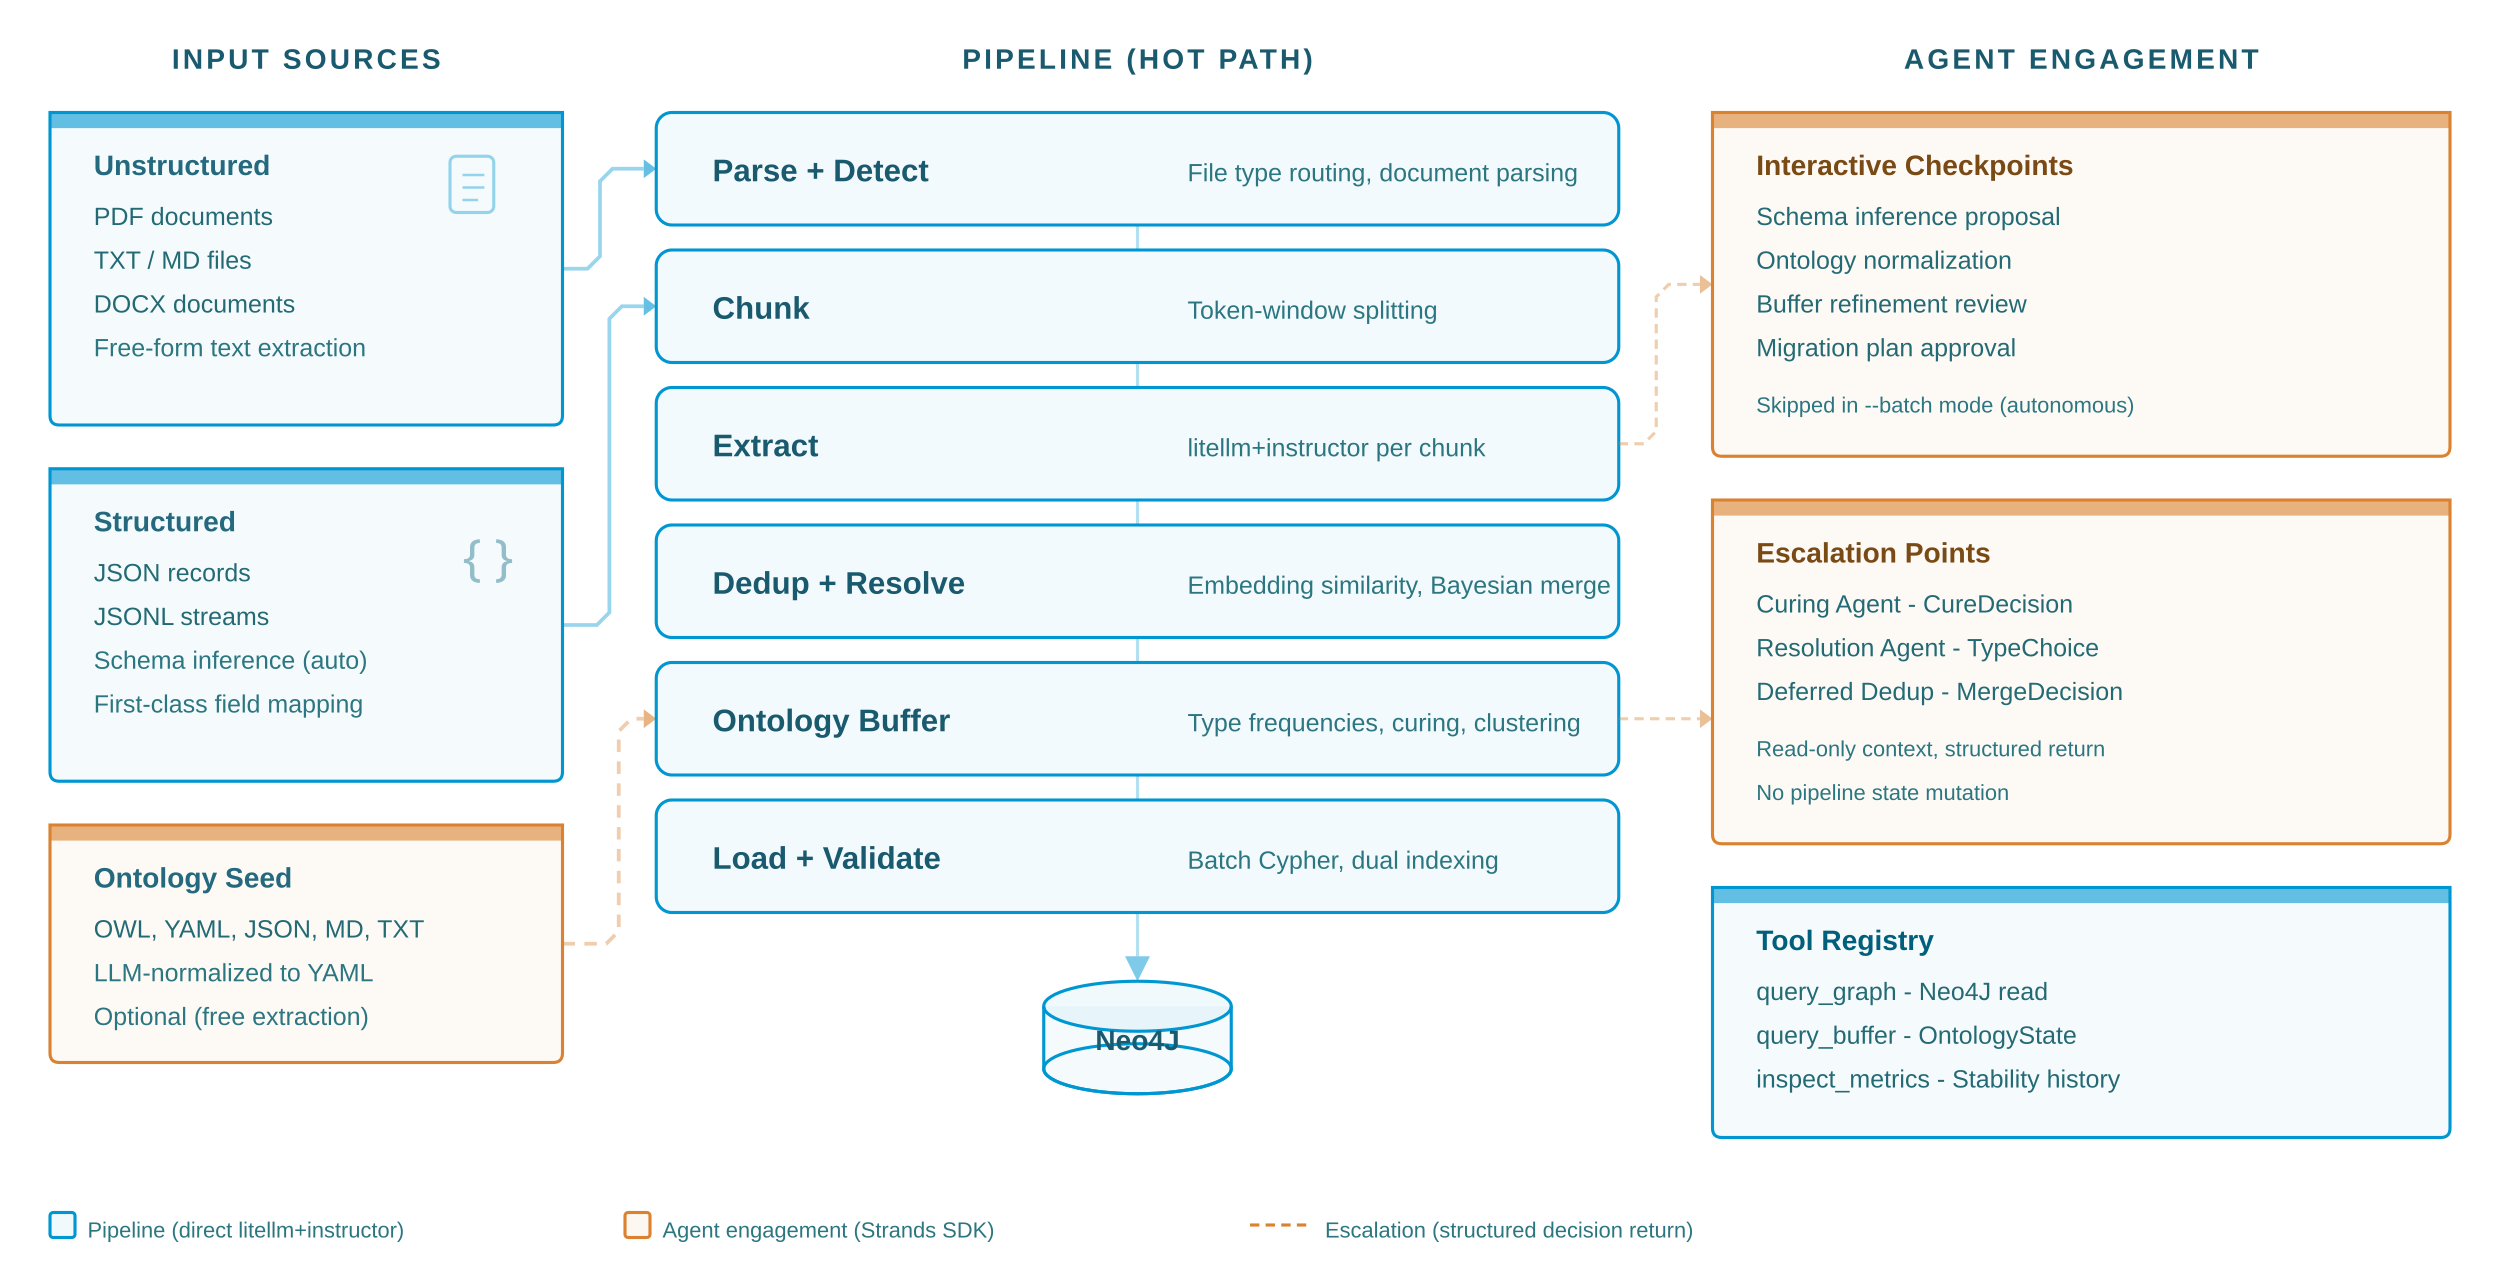
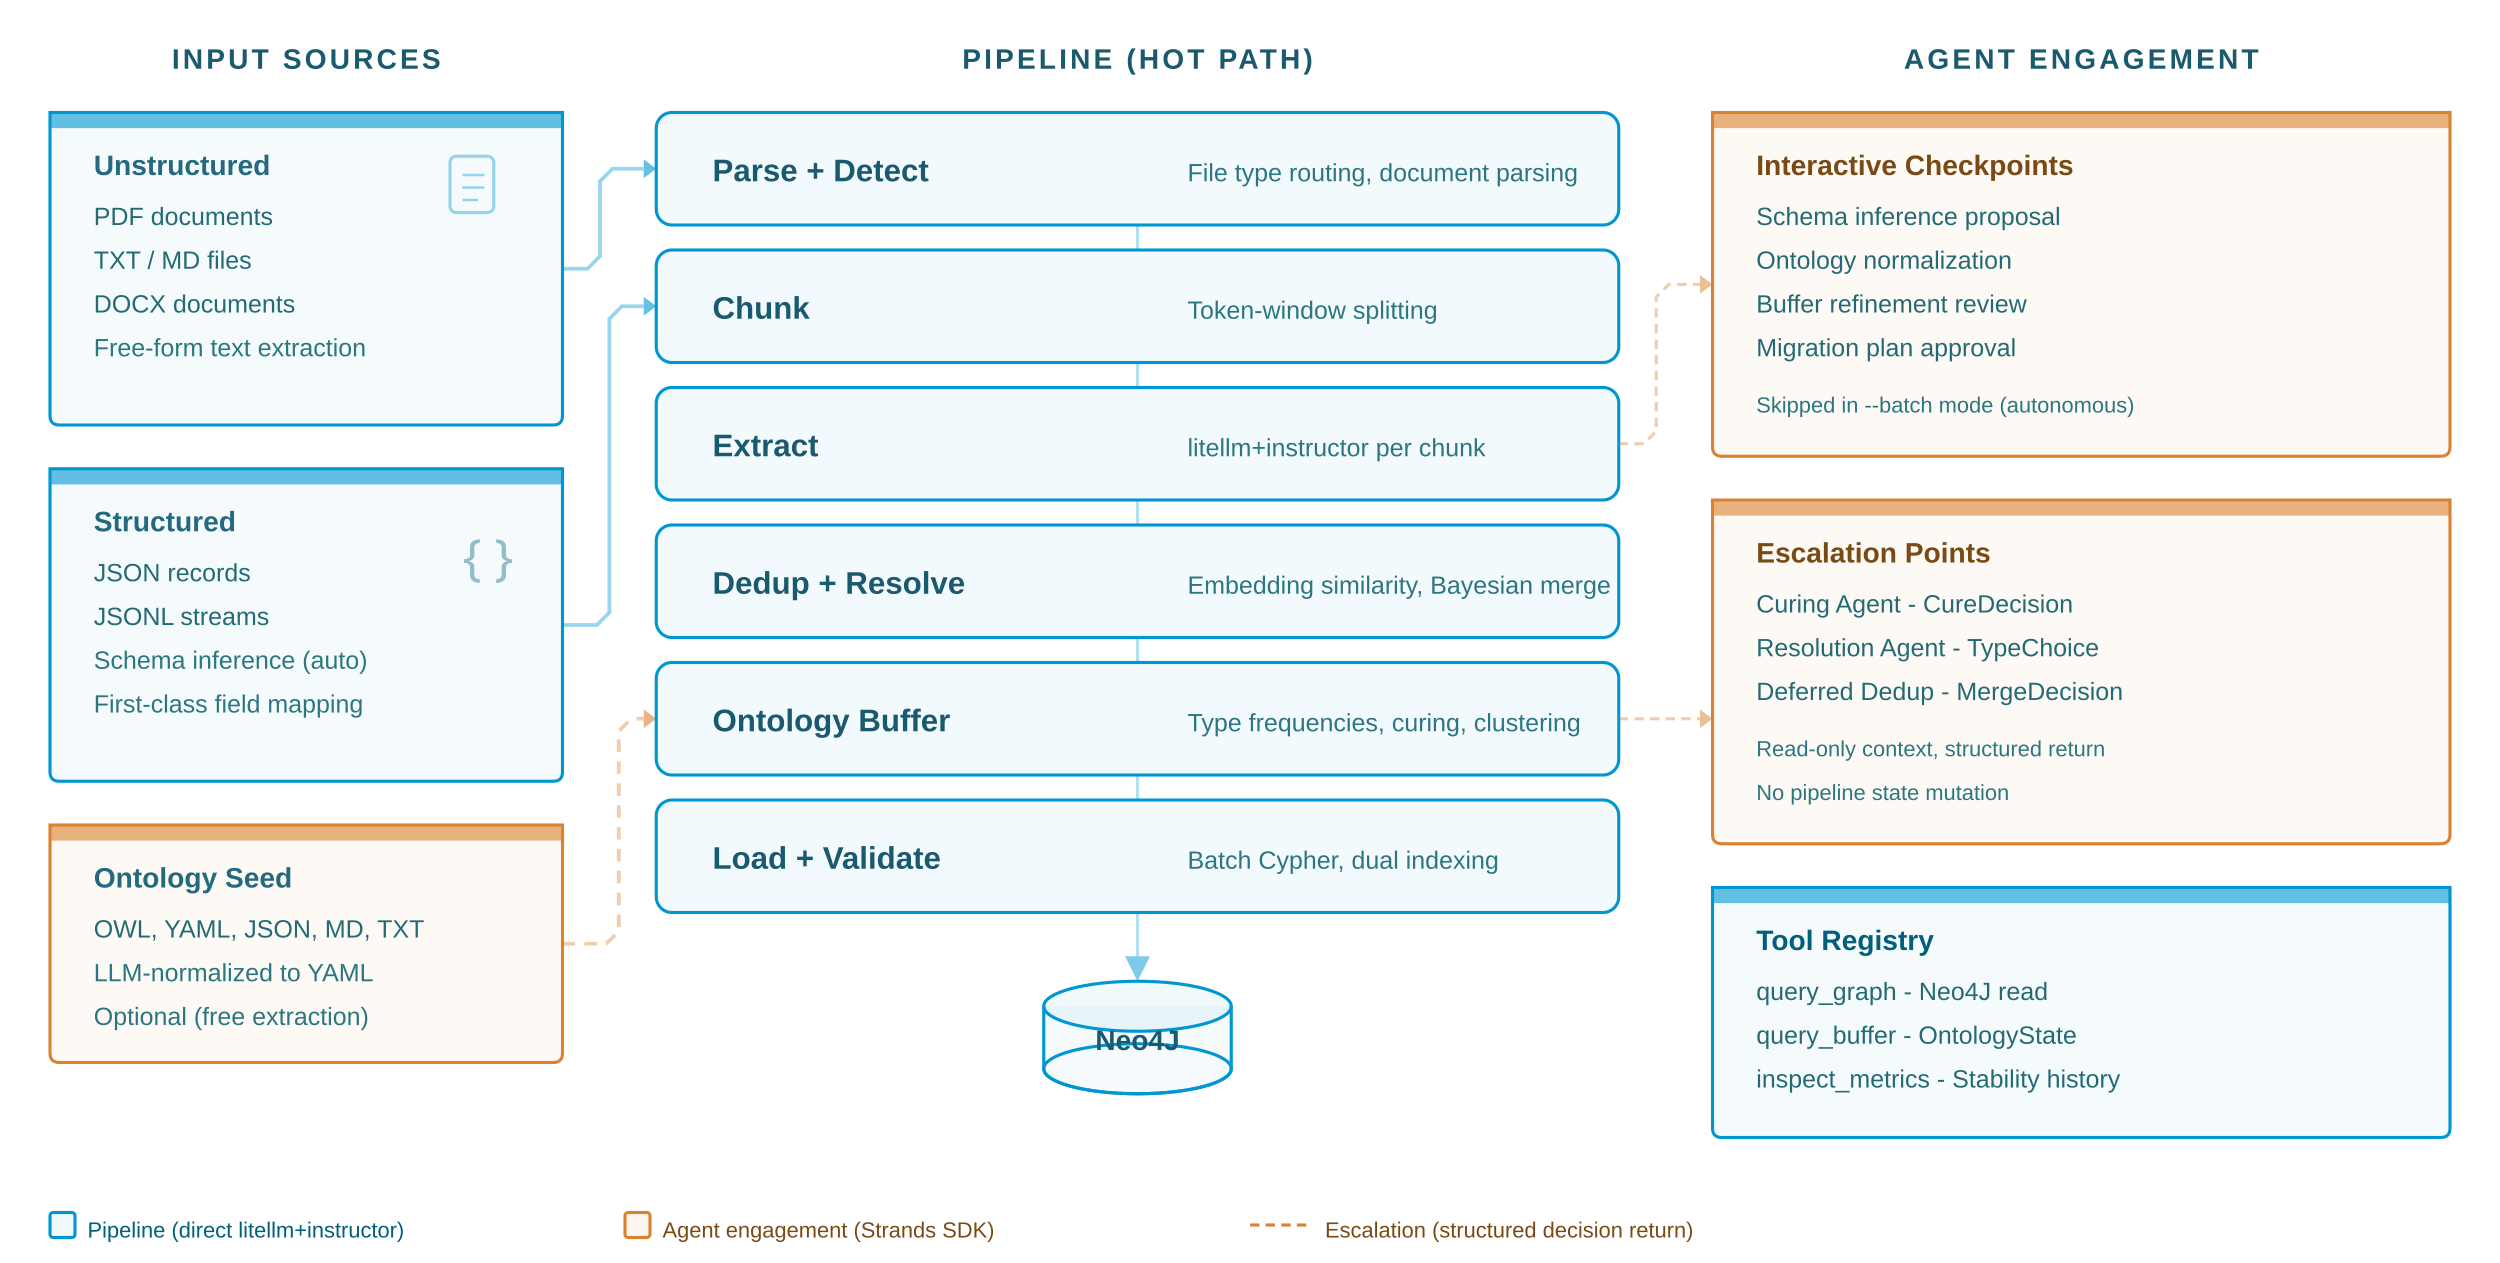
<svg xmlns="http://www.w3.org/2000/svg" viewBox="0 0 800 404">
  <style>
    .fg-1 { fill: #1a5a6e; }
    .fg-2 { fill: #24697e; }
    .fg-3 { fill: #236a74; }
    .fg-4 { fill: #2b7680; }
    .accent-1 { fill: #005f7a; }
    .accent-2 { fill: #7a4a15; }
    @media (prefers-color-scheme: dark) {
      .fg-1 { fill: #b8e4f0; }
      .fg-2 { fill: #8fd4e6; }
      .fg-3 { fill: #5aafc5; }
      .fg-4 { fill: #4099b3; }
      .accent-1 { fill: #5cc8e0; }
      .accent-2 { fill: #d4a04a; }
    }
  </style>
  <text x="98" y="22" class="fg-1" font-family="Segoe UI, Arial, sans-serif" font-size="9" font-weight="600" text-anchor="middle" letter-spacing="1">INPUT SOURCES</text>
  <text x="364" y="22" class="fg-1" font-family="Segoe UI, Arial, sans-serif" font-size="9" font-weight="600" text-anchor="middle" letter-spacing="1">PIPELINE (HOT PATH)</text>
  <text x="666" y="22" class="fg-1" font-family="Segoe UI, Arial, sans-serif" font-size="9" font-weight="600" text-anchor="middle" letter-spacing="1">AGENT ENGAGEMENT</text>
  <g id="inputs-column">
    <path d="M16,36 H180 V133 Q180,136 177,136 H19 Q16,136 16,133 Z" fill="#0096d1" fill-opacity="0.04" />
    <path d="M16,36 H180 V133 Q180,136 177,136 H19 Q16,136 16,133 Z" fill="none" stroke="#0096d1" stroke-width="1" />
    <rect x="16" y="36" width="164" height="5" fill="#0096d1" opacity="0.6" />
    <text x="30" y="56" class="fg-2" font-family="Segoe UI, Arial, sans-serif" font-size="9" font-weight="600">Unstructured</text>
    <text x="30" y="72" class="fg-3" font-family="Segoe UI, Arial, sans-serif" font-size="8">PDF documents</text>
    <text x="30" y="86" class="fg-3" font-family="Segoe UI, Arial, sans-serif" font-size="8">TXT / MD files</text>
    <text x="30" y="100" class="fg-3" font-family="Segoe UI, Arial, sans-serif" font-size="8">DOCX documents</text>
    <text x="30" y="114" class="fg-4" font-family="Segoe UI, Arial, sans-serif" font-size="8">Free-form text extraction</text>
    <rect x="144" y="50" width="14" height="18" rx="2" fill="none" stroke="#0096d1" stroke-width="1" opacity="0.4" />
    <line x1="148" y1="56" x2="155" y2="56" stroke="#0096d1" stroke-width="0.8" opacity="0.4" />
    <line x1="148" y1="60" x2="155" y2="60" stroke="#0096d1" stroke-width="0.8" opacity="0.4" />
    <line x1="148" y1="64" x2="153" y2="64" stroke="#0096d1" stroke-width="0.8" opacity="0.4" />
    <path d="M16,150 H180 V247 Q180,250 177,250 H19 Q16,250 16,247 Z" fill="#0096d1" fill-opacity="0.04" />
    <path d="M16,150 H180 V247 Q180,250 177,250 H19 Q16,250 16,247 Z" fill="none" stroke="#0096d1" stroke-width="1" />
    <rect x="16" y="150" width="164" height="5" fill="#0096d1" opacity="0.6" />
    <text x="30" y="170" class="fg-2" font-family="Segoe UI, Arial, sans-serif" font-size="9" font-weight="600">Structured</text>
    <text x="30" y="186" class="fg-3" font-family="Segoe UI, Arial, sans-serif" font-size="8">JSON records</text>
    <text x="30" y="200" class="fg-3" font-family="Segoe UI, Arial, sans-serif" font-size="8">JSONL streams</text>
    <text x="30" y="214" class="fg-4" font-family="Segoe UI, Arial, sans-serif" font-size="8">Schema inference (auto)</text>
    <text x="30" y="228" class="fg-4" font-family="Segoe UI, Arial, sans-serif" font-size="8">First-class field mapping</text>
    <text x="148" y="184" font-family="Segoe UI, monospace" font-size="16" class="accent-1" opacity="0.4">{ }</text>
    <path d="M16,264 H180 V337 Q180,340 177,340 H19 Q16,340 16,337 Z" fill="#da8230" fill-opacity="0.04" />
    <path d="M16,264 H180 V337 Q180,340 177,340 H19 Q16,340 16,337 Z" fill="none" stroke="#da8230" stroke-width="1" />
    <rect x="16" y="264" width="164" height="5" fill="#da8230" opacity="0.6" />
    <text x="30" y="284" class="fg-2" font-family="Segoe UI, Arial, sans-serif" font-size="9" font-weight="600">Ontology Seed</text>
    <text x="30" y="300" class="fg-3" font-family="Segoe UI, Arial, sans-serif" font-size="8">OWL, YAML, JSON, MD, TXT</text>
    <text x="30" y="314" class="fg-4" font-family="Segoe UI, Arial, sans-serif" font-size="8">LLM-normalized to YAML</text>
    <text x="30" y="328" class="fg-4" font-family="Segoe UI, Arial, sans-serif" font-size="8">Optional (free extraction)</text>
  </g>
  <path d="M180,86 H188 L192,82 V58 L196,54 H206" fill="none" stroke="#0096d1" stroke-width="1.2" opacity="0.4" />
  <polygon points="206,51 210,54 206,57" fill="#0096d1" opacity="0.6" />
  <path d="M180,200 H191 L195,196 V102 L199,98 H206" fill="none" stroke="#0096d1" stroke-width="1.2" opacity="0.4" />
  <polygon points="206,95 210,98 206,101" fill="#0096d1" opacity="0.6" />
  <path d="M180,302 H194 L198,298 V234 L202,230 H206" fill="none" stroke="#da8230" stroke-width="1.2" stroke-dasharray="4,3" opacity="0.4" />
  <polygon points="206,227 210,230 206,233" fill="#da8230" opacity="0.6" />
  <g id="pipeline-column">
    <g id="stage-parse">
      <rect x="210" y="36" width="308" height="36" rx="5" fill="#0096d1" fill-opacity="0.05" stroke="#0096d1" stroke-width="1" />
      <text x="228" y="58" class="fg-1" font-family="Segoe UI, Arial, sans-serif" font-size="10" font-weight="700">Parse + Detect</text>
      <text x="380" y="58" class="fg-4" font-family="Segoe UI, Arial, sans-serif" font-size="8">File type routing, document parsing</text>
    </g>
    <g id="stage-chunk">
      <rect x="210" y="80" width="308" height="36" rx="5" fill="#0096d1" fill-opacity="0.05" stroke="#0096d1" stroke-width="1" />
      <text x="228" y="102" class="fg-1" font-family="Segoe UI, Arial, sans-serif" font-size="10" font-weight="700">Chunk</text>
      <text x="380" y="102" class="fg-4" font-family="Segoe UI, Arial, sans-serif" font-size="8">Token-window splitting</text>
    </g>
    <g id="stage-extract">
      <rect x="210" y="124" width="308" height="36" rx="5" fill="#0096d1" fill-opacity="0.05" stroke="#0096d1" stroke-width="1" />
      <text x="228" y="146" class="fg-1" font-family="Segoe UI, Arial, sans-serif" font-size="10" font-weight="700">Extract</text>
      <text x="380" y="146" class="fg-4" font-family="Segoe UI, Arial, sans-serif" font-size="8">litellm+instructor per chunk</text>
    </g>
    <g id="stage-dedup">
      <rect x="210" y="168" width="308" height="36" rx="5" fill="#0096d1" fill-opacity="0.05" stroke="#0096d1" stroke-width="1" />
      <text x="228" y="190" class="fg-1" font-family="Segoe UI, Arial, sans-serif" font-size="10" font-weight="700">Dedup + Resolve</text>
      <text x="380" y="190" class="fg-4" font-family="Segoe UI, Arial, sans-serif" font-size="8">Embedding similarity, Bayesian merge</text>
    </g>
    <g id="stage-cure">
      <rect x="210" y="212" width="308" height="36" rx="5" fill="#0096d1" fill-opacity="0.05" stroke="#0096d1" stroke-width="1" />
      <text x="228" y="234" class="fg-1" font-family="Segoe UI, Arial, sans-serif" font-size="10" font-weight="700">Ontology Buffer</text>
      <text x="380" y="234" class="fg-4" font-family="Segoe UI, Arial, sans-serif" font-size="8">Type frequencies, curing, clustering</text>
    </g>
    <g id="stage-load">
      <rect x="210" y="256" width="308" height="36" rx="5" fill="#0096d1" fill-opacity="0.05" stroke="#0096d1" stroke-width="1" />
      <text x="228" y="278" class="fg-1" font-family="Segoe UI, Arial, sans-serif" font-size="10" font-weight="700">Load + Validate</text>
      <text x="380" y="278" class="fg-4" font-family="Segoe UI, Arial, sans-serif" font-size="8">Batch Cypher, dual indexing</text>
    </g>
    <line x1="364" y1="72" x2="364" y2="80" stroke="#0096d1" stroke-width="1" opacity="0.3" />
    <line x1="364" y1="116" x2="364" y2="124" stroke="#0096d1" stroke-width="1" opacity="0.3" />
    <line x1="364" y1="160" x2="364" y2="168" stroke="#0096d1" stroke-width="1" opacity="0.3" />
    <line x1="364" y1="204" x2="364" y2="212" stroke="#0096d1" stroke-width="1" opacity="0.3" />
    <line x1="364" y1="248" x2="364" y2="256" stroke="#0096d1" stroke-width="1" opacity="0.3" />
    <line x1="364" y1="292" x2="364" y2="306" stroke="#0096d1" stroke-width="1" opacity="0.3" />
    <polygon points="360,306 364,314 368,306" fill="#0096d1" opacity="0.5" />
    <ellipse cx="364" cy="322" rx="30" ry="8" fill="#0096d1" fill-opacity="0.06" stroke="#0096d1" stroke-width="1" />
    <path d="M334,322 V342 A30,8 0 0 0 394,342 V322" fill="#0096d1" fill-opacity="0.04" stroke="#0096d1" stroke-width="1" />
    <ellipse cx="364" cy="342" rx="30" ry="8" fill="none" stroke="#0096d1" stroke-width="1" />
    <text x="364" y="336" class="fg-1" font-family="Segoe UI, Arial, sans-serif" font-size="9" font-weight="600" text-anchor="middle">Neo4J</text>
  </g>
  <path d="M518,142 H526 L530,138 V95 L534,91 H544" fill="none" stroke="#da8230" stroke-width="1" stroke-dasharray="3,2" opacity="0.4" />
  <polygon points="544,88 548,91 544,94" fill="#da8230" opacity="0.5" />
  <line x1="518" y1="230" x2="544" y2="230" stroke="#da8230" stroke-width="1" stroke-dasharray="3,2" opacity="0.4" />
  <polygon points="544,227 548,230 544,233" fill="#da8230" opacity="0.5" />
  <g id="agents-column">
    <path d="M548,36 H784 V143 Q784,146 781,146 H551 Q548,146 548,143 Z" fill="#da8230" fill-opacity="0.04" />
    <path d="M548,36 H784 V143 Q784,146 781,146 H551 Q548,146 548,143 Z" fill="none" stroke="#da8230" stroke-width="1" />
    <rect x="548" y="36" width="236" height="5" fill="#da8230" opacity="0.6" />
    <text x="562" y="56" font-family="Segoe UI, Arial, sans-serif" font-size="9" font-weight="600" class="accent-2">Interactive Checkpoints</text>
    <text x="562" y="72" class="fg-3" font-family="Segoe UI, Arial, sans-serif" font-size="8">Schema inference proposal</text>
    <text x="562" y="86" class="fg-3" font-family="Segoe UI, Arial, sans-serif" font-size="8">Ontology normalization</text>
    <text x="562" y="100" class="fg-3" font-family="Segoe UI, Arial, sans-serif" font-size="8">Buffer refinement review</text>
    <text x="562" y="114" class="fg-3" font-family="Segoe UI, Arial, sans-serif" font-size="8">Migration plan approval</text>
    <text x="562" y="132" class="fg-4" font-family="Segoe UI, Arial, sans-serif" font-size="7">Skipped in --batch mode (autonomous)</text>
    <path d="M548,160 H784 V267 Q784,270 781,270 H551 Q548,270 548,267 Z" fill="#da8230" fill-opacity="0.04" />
    <path d="M548,160 H784 V267 Q784,270 781,270 H551 Q548,270 548,267 Z" fill="none" stroke="#da8230" stroke-width="1" />
    <rect x="548" y="160" width="236" height="5" fill="#da8230" opacity="0.6" />
    <text x="562" y="180" font-family="Segoe UI, Arial, sans-serif" font-size="9" font-weight="600" class="accent-2">Escalation Points</text>
    <text x="562" y="196" class="fg-3" font-family="Segoe UI, Arial, sans-serif" font-size="8">Curing Agent - CureDecision</text>
    <text x="562" y="210" class="fg-3" font-family="Segoe UI, Arial, sans-serif" font-size="8">Resolution Agent - TypeChoice</text>
    <text x="562" y="224" class="fg-3" font-family="Segoe UI, Arial, sans-serif" font-size="8">Deferred Dedup - MergeDecision</text>
    <text x="562" y="242" class="fg-4" font-family="Segoe UI, Arial, sans-serif" font-size="7">Read-only context, structured return</text>
    <text x="562" y="256" class="fg-4" font-family="Segoe UI, Arial, sans-serif" font-size="7">No pipeline state mutation</text>
    <path d="M548,284 H784 V361 Q784,364 781,364 H551 Q548,364 548,361 Z" fill="#0096d1" fill-opacity="0.04" />
    <path d="M548,284 H784 V361 Q784,364 781,364 H551 Q548,364 548,361 Z" fill="none" stroke="#0096d1" stroke-width="1" />
    <rect x="548" y="284" width="236" height="5" fill="#0096d1" opacity="0.6" />
    <text x="562" y="304" font-family="Segoe UI, Arial, sans-serif" font-size="9" font-weight="600" class="accent-1">Tool Registry</text>
    <text x="562" y="320" class="fg-3" font-family="Segoe UI, Arial, sans-serif" font-size="8">query_graph - Neo4J read</text>
    <text x="562" y="334" class="fg-3" font-family="Segoe UI, Arial, sans-serif" font-size="8">query_buffer - OntologyState</text>
    <text x="562" y="348" class="fg-3" font-family="Segoe UI, Arial, sans-serif" font-size="8">inspect_metrics - Stability history</text>
  </g>
  <g id="legend">
    <rect x="16" y="388" width="8" height="8" rx="1" fill="#0096d1" fill-opacity="0.06" stroke="#0096d1" stroke-width="1" />
-     <text x="28" y="396" class="fg-4" font-family="Segoe UI, Arial, sans-serif" font-size="7">Pipeline (direct litellm+instructor)</text>
+     <text x="28" y="396" class="accent-1" font-family="Segoe UI, Arial, sans-serif" font-size="7">Pipeline (direct litellm+instructor)</text>
    <rect x="200" y="388" width="8" height="8" rx="1" fill="#da8230" fill-opacity="0.06" stroke="#da8230" stroke-width="1" />
-     <text x="212" y="396" class="fg-4" font-family="Segoe UI, Arial, sans-serif" font-size="7">Agent engagement (Strands SDK)</text>
+     <text x="212" y="396" class="accent-2" font-family="Segoe UI, Arial, sans-serif" font-size="7">Agent engagement (Strands SDK)</text>
    <line x1="400" y1="392" x2="420" y2="392" stroke="#da8230" stroke-width="1" stroke-dasharray="3,2" />
-     <text x="424" y="396" class="fg-4" font-family="Segoe UI, Arial, sans-serif" font-size="7">Escalation (structured decision return)</text>
+     <text x="424" y="396" class="accent-2" font-family="Segoe UI, Arial, sans-serif" font-size="7">Escalation (structured decision return)</text>
  </g>
</svg>
